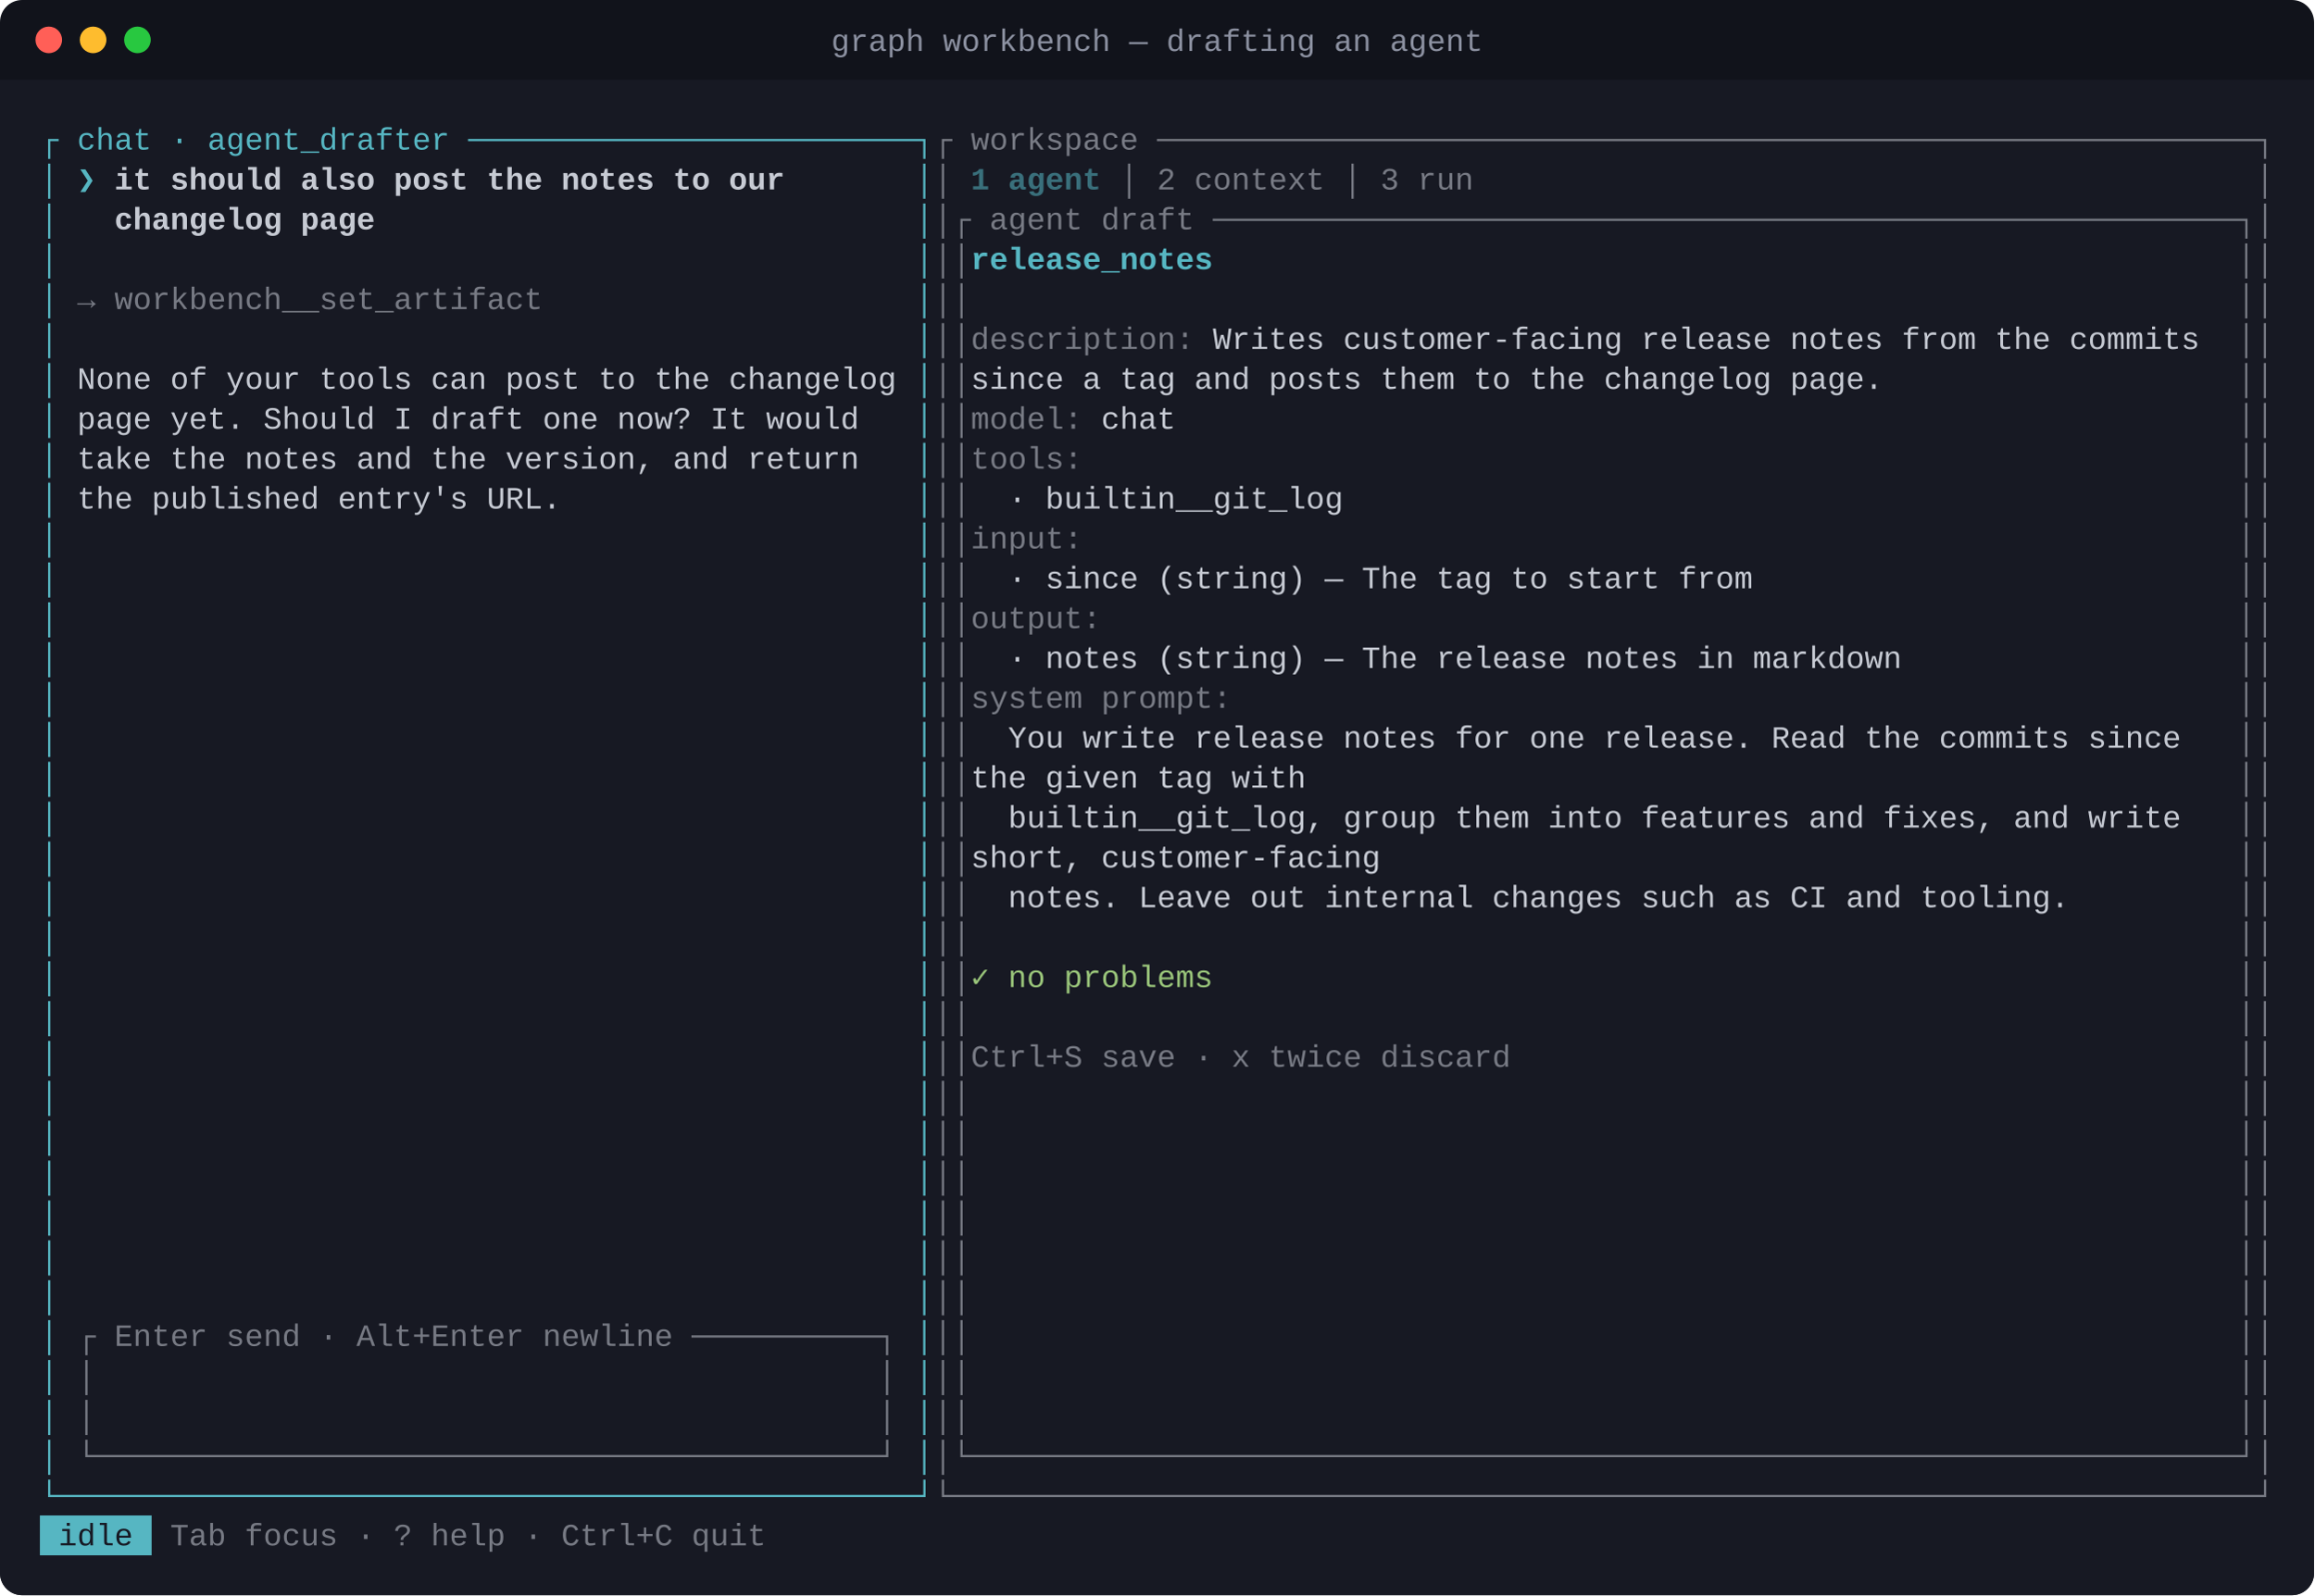
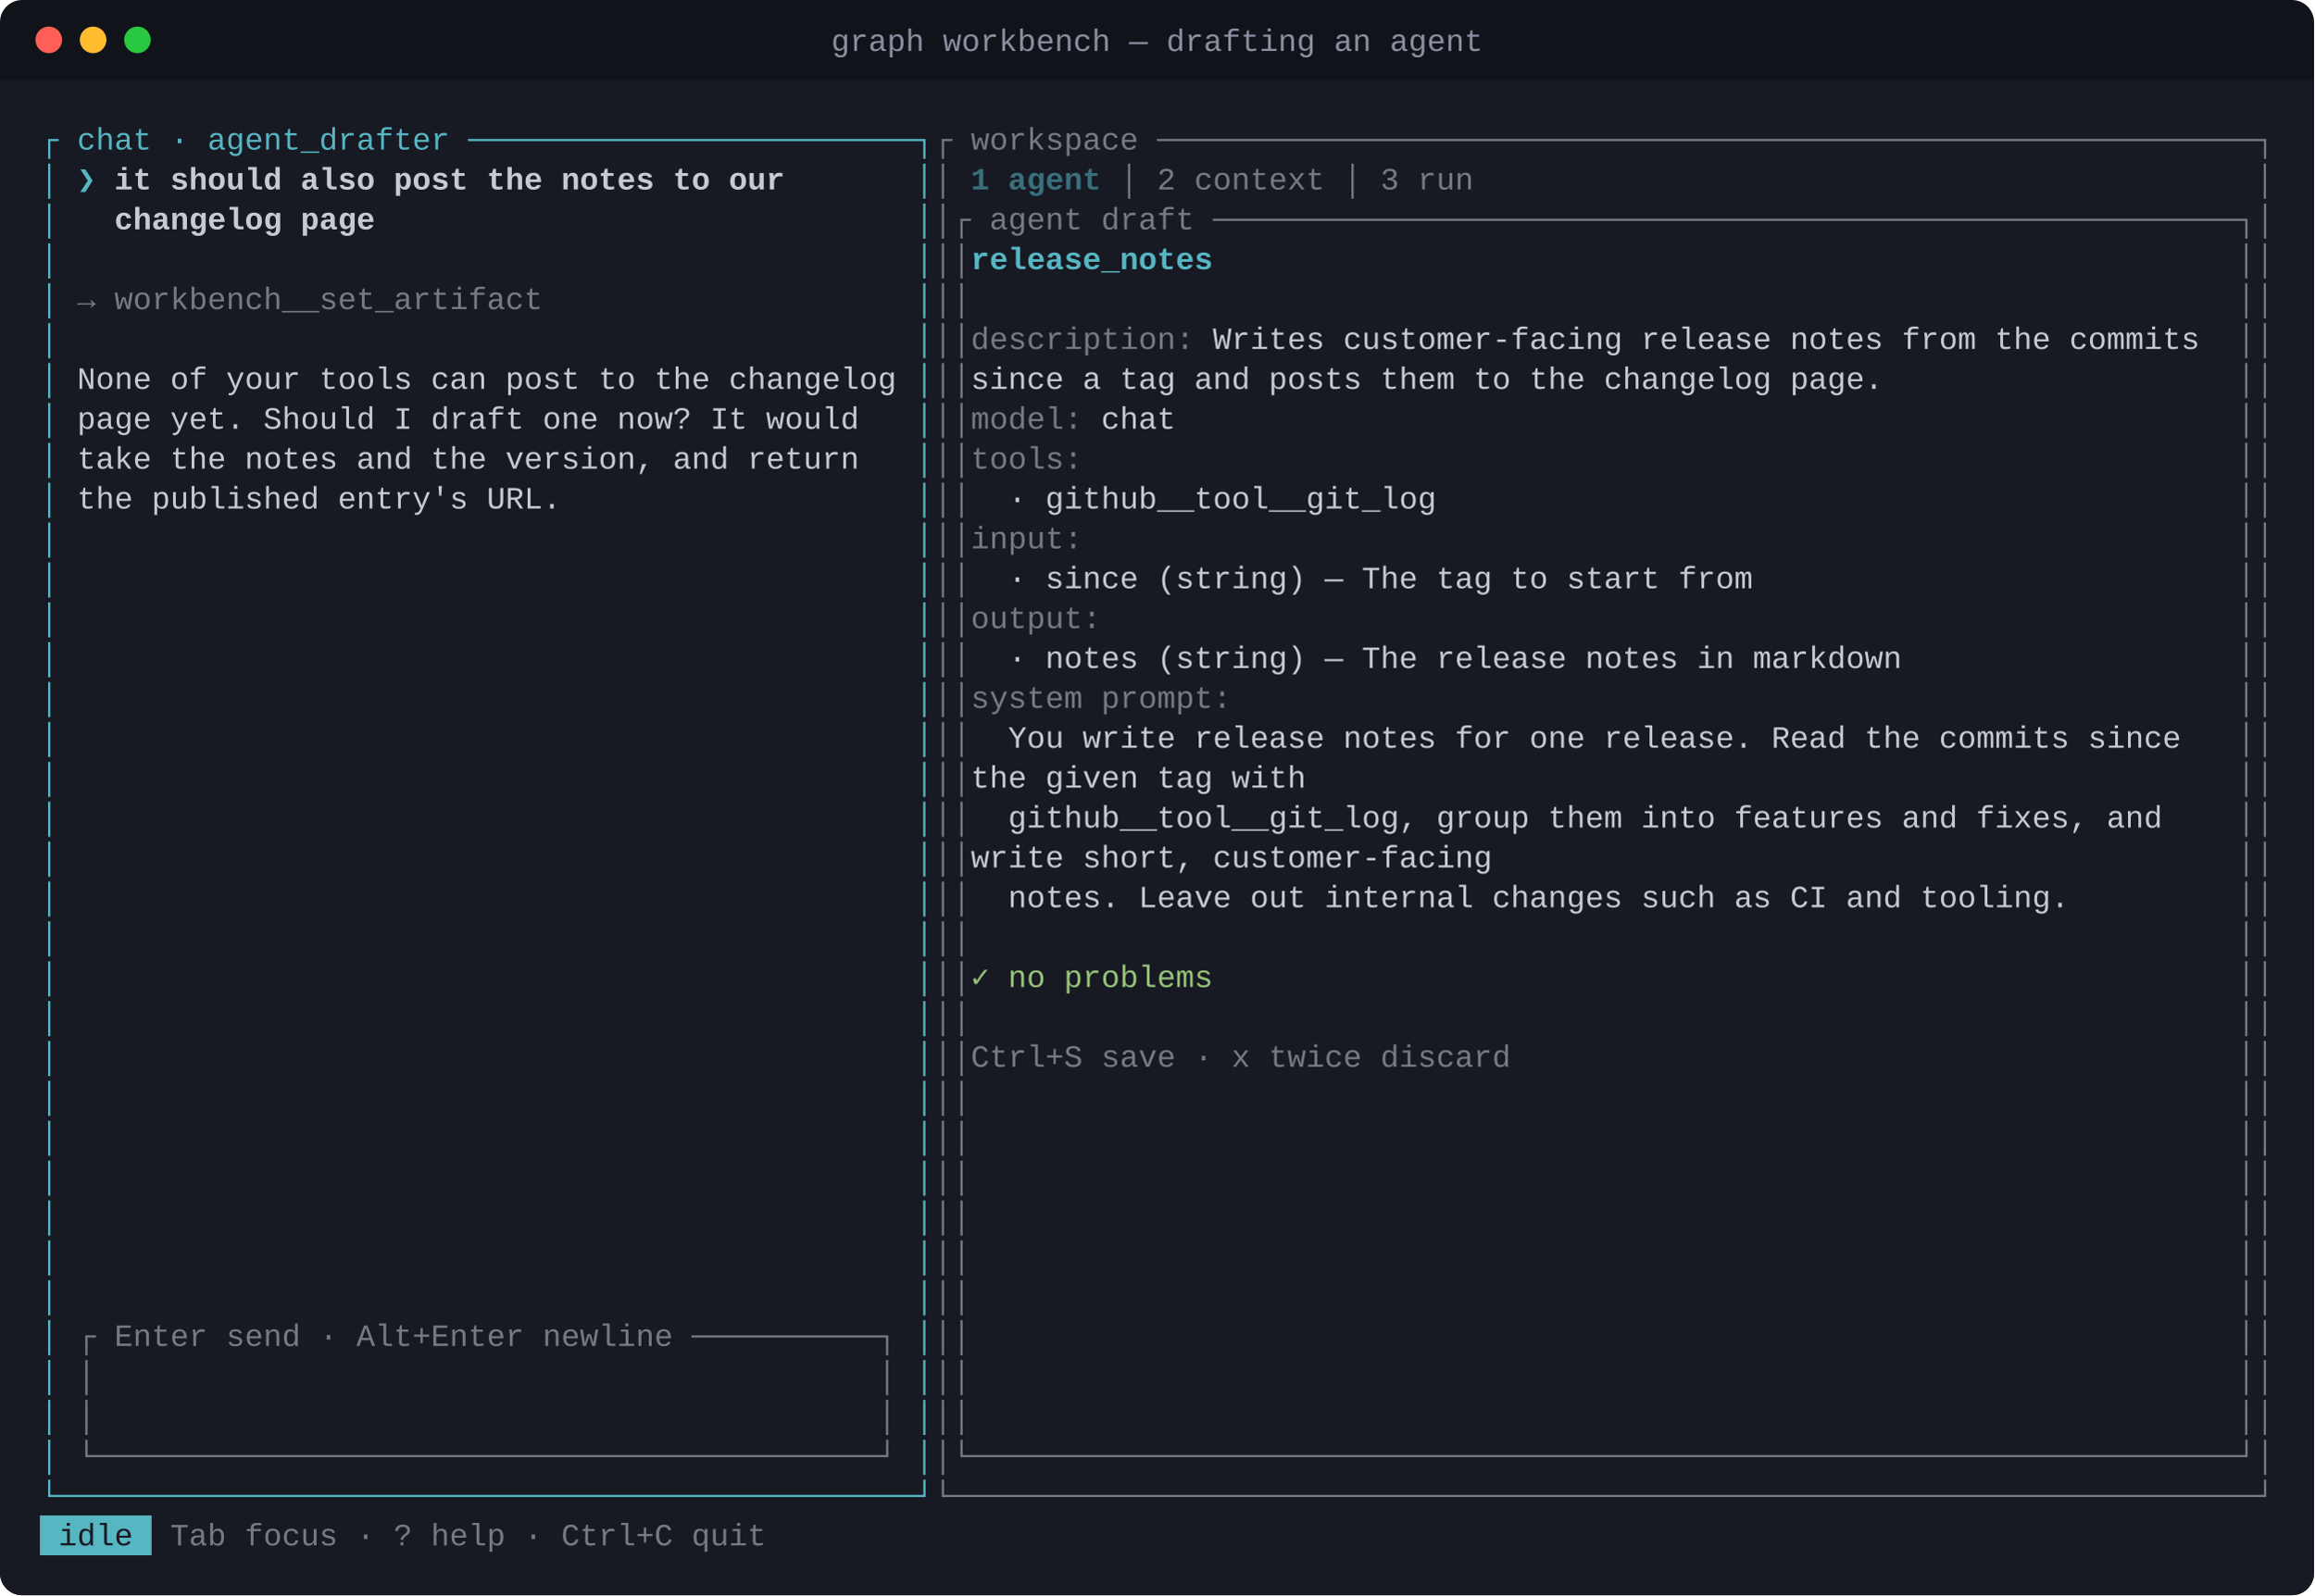
<svg xmlns="http://www.w3.org/2000/svg" width="1044" height="720" viewBox="0 0 1044 720" xml:space="preserve" font-family="ui-monospace, SFMono-Regular, Menlo, Consolas, 'Liberation Mono', monospace" font-size="14px">
  <rect width="1044" height="720" rx="10" fill="#11131b" />
  <rect y="36" width="1044" height="674" fill="#171923" />
  <rect y="700" width="1044" height="20" rx="10" fill="#171923" />
  <circle cx="22" cy="18" r="6" fill="#ff5f57" />
  <circle cx="42" cy="18" r="6" fill="#febc2e" />
  <circle cx="62" cy="18" r="6" fill="#28c840" />
  <text x="522" y="23" fill="#8b90a0" text-anchor="middle">graph workbench — drafting an agent</text>
  <rect x="18.0" y="684.0" width="50.4" height="18" fill="#56b6c2" />
  <text x="18.0" y="67.5" textLength="8.4" lengthAdjust="spacingAndGlyphs" fill="#56b6c2">┌</text>
  <text x="34.8" y="67.5" textLength="33.6" lengthAdjust="spacingAndGlyphs" fill="#56b6c2">chat</text>
  <text x="76.8" y="67.5" textLength="8.4" lengthAdjust="spacingAndGlyphs" fill="#56b6c2">·</text>
  <text x="93.6" y="67.5" textLength="109.2" lengthAdjust="spacingAndGlyphs" fill="#56b6c2">agent_drafter</text>
  <text x="211.2" y="67.5" textLength="210.0" lengthAdjust="spacingAndGlyphs" fill="#56b6c2">────────────────────────┐</text>
  <text x="421.2" y="67.5" textLength="8.4" lengthAdjust="spacingAndGlyphs" fill="#c6cad3" opacity="0.55">┌</text>
  <text x="438.0" y="67.5" textLength="75.6" lengthAdjust="spacingAndGlyphs" fill="#c6cad3" opacity="0.55">workspace</text>
  <text x="522.0" y="67.5" textLength="504.0" lengthAdjust="spacingAndGlyphs" fill="#c6cad3" opacity="0.55">───────────────────────────────────────────────────────────┐</text>
  <text x="18.0" y="85.5" textLength="8.4" lengthAdjust="spacingAndGlyphs" fill="#56b6c2">│</text>
  <text x="34.8" y="85.5" textLength="8.4" lengthAdjust="spacingAndGlyphs" fill="#56b6c2">❯</text>
  <text x="51.6" y="85.5" textLength="16.8" lengthAdjust="spacingAndGlyphs" fill="#c6cad3" font-weight="600">it</text>
  <text x="76.8" y="85.5" textLength="50.4" lengthAdjust="spacingAndGlyphs" fill="#c6cad3" font-weight="600">should</text>
  <text x="135.6" y="85.5" textLength="33.6" lengthAdjust="spacingAndGlyphs" fill="#c6cad3" font-weight="600">also</text>
  <text x="177.6" y="85.5" textLength="33.6" lengthAdjust="spacingAndGlyphs" fill="#c6cad3" font-weight="600">post</text>
  <text x="219.6" y="85.5" textLength="25.2" lengthAdjust="spacingAndGlyphs" fill="#c6cad3" font-weight="600">the</text>
  <text x="253.2" y="85.5" textLength="42.0" lengthAdjust="spacingAndGlyphs" fill="#c6cad3" font-weight="600">notes</text>
  <text x="303.6" y="85.5" textLength="16.8" lengthAdjust="spacingAndGlyphs" fill="#c6cad3" font-weight="600">to</text>
  <text x="328.8" y="85.5" textLength="25.2" lengthAdjust="spacingAndGlyphs" fill="#c6cad3" font-weight="600">our</text>
  <text x="412.8" y="85.5" textLength="8.4" lengthAdjust="spacingAndGlyphs" fill="#56b6c2">│</text>
  <text x="421.2" y="85.5" textLength="8.4" lengthAdjust="spacingAndGlyphs" fill="#c6cad3" opacity="0.55">│</text>
  <text x="438.0" y="85.5" textLength="8.4" lengthAdjust="spacingAndGlyphs" fill="#56b6c2" font-weight="600" opacity="0.55">1</text>
  <text x="454.8" y="85.5" textLength="42.0" lengthAdjust="spacingAndGlyphs" fill="#56b6c2" font-weight="600" opacity="0.55">agent</text>
  <text x="505.2" y="85.5" textLength="8.4" lengthAdjust="spacingAndGlyphs" fill="#c6cad3" opacity="0.55">│</text>
  <text x="522.0" y="85.5" textLength="8.4" lengthAdjust="spacingAndGlyphs" fill="#c6cad3" opacity="0.55">2</text>
  <text x="538.8" y="85.5" textLength="58.8" lengthAdjust="spacingAndGlyphs" fill="#c6cad3" opacity="0.55">context</text>
  <text x="606.0" y="85.5" textLength="8.4" lengthAdjust="spacingAndGlyphs" fill="#c6cad3" opacity="0.55">│</text>
  <text x="622.8" y="85.5" textLength="8.4" lengthAdjust="spacingAndGlyphs" fill="#c6cad3" opacity="0.55">3</text>
  <text x="639.6" y="85.5" textLength="25.2" lengthAdjust="spacingAndGlyphs" fill="#c6cad3" opacity="0.55">run</text>
  <text x="1017.6" y="85.5" textLength="8.4" lengthAdjust="spacingAndGlyphs" fill="#c6cad3" opacity="0.55">│</text>
  <text x="18.0" y="103.5" textLength="8.4" lengthAdjust="spacingAndGlyphs" fill="#56b6c2">│</text>
  <text x="51.6" y="103.5" textLength="75.6" lengthAdjust="spacingAndGlyphs" fill="#c6cad3" font-weight="600">changelog</text>
  <text x="135.6" y="103.5" textLength="33.6" lengthAdjust="spacingAndGlyphs" fill="#c6cad3" font-weight="600">page</text>
  <text x="412.8" y="103.5" textLength="8.4" lengthAdjust="spacingAndGlyphs" fill="#56b6c2">│</text>
  <text x="421.2" y="103.5" textLength="16.8" lengthAdjust="spacingAndGlyphs" fill="#c6cad3" opacity="0.55">│┌</text>
  <text x="446.4" y="103.5" textLength="42.0" lengthAdjust="spacingAndGlyphs" fill="#c6cad3" opacity="0.55">agent</text>
  <text x="496.8" y="103.5" textLength="42.0" lengthAdjust="spacingAndGlyphs" fill="#c6cad3" opacity="0.55">draft</text>
  <text x="547.2" y="103.5" textLength="478.8" lengthAdjust="spacingAndGlyphs" fill="#c6cad3" opacity="0.55">───────────────────────────────────────────────────────┐│</text>
  <text x="18.0" y="121.5" textLength="8.4" lengthAdjust="spacingAndGlyphs" fill="#56b6c2">│</text>
  <text x="412.8" y="121.5" textLength="8.4" lengthAdjust="spacingAndGlyphs" fill="#56b6c2">│</text>
  <text x="421.2" y="121.5" textLength="16.8" lengthAdjust="spacingAndGlyphs" fill="#c6cad3" opacity="0.55">││</text>
  <text x="438.0" y="121.5" textLength="109.2" lengthAdjust="spacingAndGlyphs" fill="#56b6c2" font-weight="600">release_notes</text>
  <text x="1009.2" y="121.5" textLength="16.8" lengthAdjust="spacingAndGlyphs" fill="#c6cad3" opacity="0.55">││</text>
  <text x="18.0" y="139.5" textLength="8.4" lengthAdjust="spacingAndGlyphs" fill="#56b6c2">│</text>
  <text x="34.8" y="139.5" textLength="8.4" lengthAdjust="spacingAndGlyphs" fill="#c6cad3" opacity="0.55">→</text>
  <text x="51.6" y="139.5" textLength="193.2" lengthAdjust="spacingAndGlyphs" fill="#c6cad3" opacity="0.55">workbench__set_artifact</text>
  <text x="412.8" y="139.5" textLength="8.4" lengthAdjust="spacingAndGlyphs" fill="#56b6c2">│</text>
  <text x="421.2" y="139.5" textLength="16.8" lengthAdjust="spacingAndGlyphs" fill="#c6cad3" opacity="0.55">││</text>
  <text x="1009.2" y="139.5" textLength="16.8" lengthAdjust="spacingAndGlyphs" fill="#c6cad3" opacity="0.55">││</text>
  <text x="18.0" y="157.5" textLength="8.4" lengthAdjust="spacingAndGlyphs" fill="#56b6c2">│</text>
  <text x="412.8" y="157.5" textLength="8.4" lengthAdjust="spacingAndGlyphs" fill="#56b6c2">│</text>
  <text x="421.2" y="157.5" textLength="117.6" lengthAdjust="spacingAndGlyphs" fill="#c6cad3" opacity="0.55">││description:</text>
  <text x="547.2" y="157.5" textLength="50.4" lengthAdjust="spacingAndGlyphs" fill="#c6cad3">Writes</text>
  <text x="606.0" y="157.5" textLength="126.0" lengthAdjust="spacingAndGlyphs" fill="#c6cad3">customer-facing</text>
  <text x="740.4" y="157.5" textLength="58.8" lengthAdjust="spacingAndGlyphs" fill="#c6cad3">release</text>
  <text x="807.6" y="157.5" textLength="42.0" lengthAdjust="spacingAndGlyphs" fill="#c6cad3">notes</text>
  <text x="858.0" y="157.5" textLength="33.6" lengthAdjust="spacingAndGlyphs" fill="#c6cad3">from</text>
  <text x="900.0" y="157.5" textLength="25.2" lengthAdjust="spacingAndGlyphs" fill="#c6cad3">the</text>
  <text x="933.6" y="157.5" textLength="58.8" lengthAdjust="spacingAndGlyphs" fill="#c6cad3">commits</text>
  <text x="1009.2" y="157.5" textLength="16.8" lengthAdjust="spacingAndGlyphs" fill="#c6cad3" opacity="0.55">││</text>
  <text x="18.0" y="175.5" textLength="8.4" lengthAdjust="spacingAndGlyphs" fill="#56b6c2">│</text>
  <text x="34.8" y="175.5" textLength="33.6" lengthAdjust="spacingAndGlyphs" fill="#c6cad3">None</text>
  <text x="76.8" y="175.5" textLength="16.8" lengthAdjust="spacingAndGlyphs" fill="#c6cad3">of</text>
  <text x="102.0" y="175.5" textLength="33.6" lengthAdjust="spacingAndGlyphs" fill="#c6cad3">your</text>
  <text x="144.0" y="175.5" textLength="42.0" lengthAdjust="spacingAndGlyphs" fill="#c6cad3">tools</text>
  <text x="194.4" y="175.5" textLength="25.2" lengthAdjust="spacingAndGlyphs" fill="#c6cad3">can</text>
  <text x="228.0" y="175.5" textLength="33.6" lengthAdjust="spacingAndGlyphs" fill="#c6cad3">post</text>
  <text x="270.0" y="175.5" textLength="16.8" lengthAdjust="spacingAndGlyphs" fill="#c6cad3">to</text>
  <text x="295.2" y="175.5" textLength="25.2" lengthAdjust="spacingAndGlyphs" fill="#c6cad3">the</text>
  <text x="328.8" y="175.5" textLength="75.6" lengthAdjust="spacingAndGlyphs" fill="#c6cad3">changelog</text>
  <text x="412.8" y="175.5" textLength="8.4" lengthAdjust="spacingAndGlyphs" fill="#56b6c2">│</text>
  <text x="421.2" y="175.5" textLength="16.8" lengthAdjust="spacingAndGlyphs" fill="#c6cad3" opacity="0.55">││</text>
  <text x="438.0" y="175.5" textLength="42.0" lengthAdjust="spacingAndGlyphs" fill="#c6cad3">since</text>
  <text x="488.4" y="175.5" textLength="8.4" lengthAdjust="spacingAndGlyphs" fill="#c6cad3">a</text>
  <text x="505.2" y="175.5" textLength="25.2" lengthAdjust="spacingAndGlyphs" fill="#c6cad3">tag</text>
  <text x="538.8" y="175.5" textLength="25.2" lengthAdjust="spacingAndGlyphs" fill="#c6cad3">and</text>
  <text x="572.4" y="175.5" textLength="42.0" lengthAdjust="spacingAndGlyphs" fill="#c6cad3">posts</text>
  <text x="622.8" y="175.5" textLength="33.6" lengthAdjust="spacingAndGlyphs" fill="#c6cad3">them</text>
  <text x="664.8" y="175.5" textLength="16.8" lengthAdjust="spacingAndGlyphs" fill="#c6cad3">to</text>
  <text x="690.0" y="175.5" textLength="25.2" lengthAdjust="spacingAndGlyphs" fill="#c6cad3">the</text>
  <text x="723.6" y="175.5" textLength="75.6" lengthAdjust="spacingAndGlyphs" fill="#c6cad3">changelog</text>
  <text x="807.6" y="175.5" textLength="42.0" lengthAdjust="spacingAndGlyphs" fill="#c6cad3">page.</text>
  <text x="1009.2" y="175.5" textLength="16.8" lengthAdjust="spacingAndGlyphs" fill="#c6cad3" opacity="0.55">││</text>
  <text x="18.0" y="193.5" textLength="8.4" lengthAdjust="spacingAndGlyphs" fill="#56b6c2">│</text>
  <text x="34.8" y="193.5" textLength="33.6" lengthAdjust="spacingAndGlyphs" fill="#c6cad3">page</text>
  <text x="76.8" y="193.5" textLength="33.6" lengthAdjust="spacingAndGlyphs" fill="#c6cad3">yet.</text>
  <text x="118.8" y="193.5" textLength="50.4" lengthAdjust="spacingAndGlyphs" fill="#c6cad3">Should</text>
  <text x="177.6" y="193.5" textLength="8.4" lengthAdjust="spacingAndGlyphs" fill="#c6cad3">I</text>
  <text x="194.4" y="193.5" textLength="42.0" lengthAdjust="spacingAndGlyphs" fill="#c6cad3">draft</text>
  <text x="244.8" y="193.5" textLength="25.2" lengthAdjust="spacingAndGlyphs" fill="#c6cad3">one</text>
  <text x="278.4" y="193.5" textLength="33.6" lengthAdjust="spacingAndGlyphs" fill="#c6cad3">now?</text>
  <text x="320.4" y="193.5" textLength="16.8" lengthAdjust="spacingAndGlyphs" fill="#c6cad3">It</text>
  <text x="345.6" y="193.5" textLength="42.0" lengthAdjust="spacingAndGlyphs" fill="#c6cad3">would</text>
  <text x="412.8" y="193.5" textLength="8.4" lengthAdjust="spacingAndGlyphs" fill="#56b6c2">│</text>
  <text x="421.2" y="193.5" textLength="67.2" lengthAdjust="spacingAndGlyphs" fill="#c6cad3" opacity="0.55">││model:</text>
  <text x="496.8" y="193.5" textLength="33.6" lengthAdjust="spacingAndGlyphs" fill="#c6cad3">chat</text>
  <text x="1009.2" y="193.5" textLength="16.8" lengthAdjust="spacingAndGlyphs" fill="#c6cad3" opacity="0.55">││</text>
  <text x="18.0" y="211.5" textLength="8.4" lengthAdjust="spacingAndGlyphs" fill="#56b6c2">│</text>
  <text x="34.8" y="211.5" textLength="33.6" lengthAdjust="spacingAndGlyphs" fill="#c6cad3">take</text>
  <text x="76.8" y="211.5" textLength="25.2" lengthAdjust="spacingAndGlyphs" fill="#c6cad3">the</text>
  <text x="110.4" y="211.5" textLength="42.0" lengthAdjust="spacingAndGlyphs" fill="#c6cad3">notes</text>
  <text x="160.8" y="211.5" textLength="25.2" lengthAdjust="spacingAndGlyphs" fill="#c6cad3">and</text>
  <text x="194.4" y="211.5" textLength="25.2" lengthAdjust="spacingAndGlyphs" fill="#c6cad3">the</text>
  <text x="228.0" y="211.5" textLength="67.2" lengthAdjust="spacingAndGlyphs" fill="#c6cad3">version,</text>
  <text x="303.6" y="211.5" textLength="25.2" lengthAdjust="spacingAndGlyphs" fill="#c6cad3">and</text>
  <text x="337.2" y="211.5" textLength="50.4" lengthAdjust="spacingAndGlyphs" fill="#c6cad3">return</text>
  <text x="412.8" y="211.5" textLength="8.4" lengthAdjust="spacingAndGlyphs" fill="#56b6c2">│</text>
  <text x="421.2" y="211.5" textLength="67.2" lengthAdjust="spacingAndGlyphs" fill="#c6cad3" opacity="0.55">││tools:</text>
  <text x="1009.2" y="211.5" textLength="16.8" lengthAdjust="spacingAndGlyphs" fill="#c6cad3" opacity="0.55">││</text>
  <text x="18.0" y="229.5" textLength="8.4" lengthAdjust="spacingAndGlyphs" fill="#56b6c2">│</text>
  <text x="34.8" y="229.5" textLength="25.2" lengthAdjust="spacingAndGlyphs" fill="#c6cad3">the</text>
  <text x="68.4" y="229.5" textLength="75.6" lengthAdjust="spacingAndGlyphs" fill="#c6cad3">published</text>
  <text x="152.4" y="229.5" textLength="58.8" lengthAdjust="spacingAndGlyphs" fill="#c6cad3">entry's</text>
  <text x="219.6" y="229.5" textLength="33.6" lengthAdjust="spacingAndGlyphs" fill="#c6cad3">URL.</text>
  <text x="412.8" y="229.5" textLength="8.4" lengthAdjust="spacingAndGlyphs" fill="#56b6c2">│</text>
  <text x="421.2" y="229.5" textLength="16.8" lengthAdjust="spacingAndGlyphs" fill="#c6cad3" opacity="0.55">││</text>
  <text x="454.8" y="229.5" textLength="8.4" lengthAdjust="spacingAndGlyphs" fill="#c6cad3">·</text>
-   <text x="471.6" y="229.5" textLength="134.4" lengthAdjust="spacingAndGlyphs" fill="#c6cad3">builtin__git_log</text>
+   <text x="471.6" y="229.5" textLength="176.4" lengthAdjust="spacingAndGlyphs" fill="#c6cad3">github__tool__git_log</text>
  <text x="1009.2" y="229.5" textLength="16.8" lengthAdjust="spacingAndGlyphs" fill="#c6cad3" opacity="0.55">││</text>
  <text x="18.0" y="247.5" textLength="8.4" lengthAdjust="spacingAndGlyphs" fill="#56b6c2">│</text>
  <text x="412.8" y="247.5" textLength="8.4" lengthAdjust="spacingAndGlyphs" fill="#56b6c2">│</text>
  <text x="421.2" y="247.5" textLength="67.2" lengthAdjust="spacingAndGlyphs" fill="#c6cad3" opacity="0.55">││input:</text>
  <text x="1009.2" y="247.5" textLength="16.8" lengthAdjust="spacingAndGlyphs" fill="#c6cad3" opacity="0.55">││</text>
  <text x="18.0" y="265.5" textLength="8.4" lengthAdjust="spacingAndGlyphs" fill="#56b6c2">│</text>
  <text x="412.8" y="265.5" textLength="8.4" lengthAdjust="spacingAndGlyphs" fill="#56b6c2">│</text>
  <text x="421.2" y="265.5" textLength="16.8" lengthAdjust="spacingAndGlyphs" fill="#c6cad3" opacity="0.55">││</text>
  <text x="454.8" y="265.5" textLength="8.4" lengthAdjust="spacingAndGlyphs" fill="#c6cad3">·</text>
  <text x="471.6" y="265.5" textLength="42.0" lengthAdjust="spacingAndGlyphs" fill="#c6cad3">since</text>
  <text x="522.0" y="265.5" textLength="67.2" lengthAdjust="spacingAndGlyphs" fill="#c6cad3">(string)</text>
  <text x="597.6" y="265.5" textLength="8.4" lengthAdjust="spacingAndGlyphs" fill="#c6cad3">—</text>
  <text x="614.4" y="265.5" textLength="25.2" lengthAdjust="spacingAndGlyphs" fill="#c6cad3">The</text>
  <text x="648.0" y="265.5" textLength="25.2" lengthAdjust="spacingAndGlyphs" fill="#c6cad3">tag</text>
  <text x="681.6" y="265.5" textLength="16.8" lengthAdjust="spacingAndGlyphs" fill="#c6cad3">to</text>
  <text x="706.8" y="265.5" textLength="42.0" lengthAdjust="spacingAndGlyphs" fill="#c6cad3">start</text>
  <text x="757.2" y="265.5" textLength="33.6" lengthAdjust="spacingAndGlyphs" fill="#c6cad3">from</text>
  <text x="1009.2" y="265.5" textLength="16.8" lengthAdjust="spacingAndGlyphs" fill="#c6cad3" opacity="0.55">││</text>
  <text x="18.0" y="283.5" textLength="8.4" lengthAdjust="spacingAndGlyphs" fill="#56b6c2">│</text>
  <text x="412.8" y="283.5" textLength="8.4" lengthAdjust="spacingAndGlyphs" fill="#56b6c2">│</text>
  <text x="421.2" y="283.5" textLength="75.6" lengthAdjust="spacingAndGlyphs" fill="#c6cad3" opacity="0.55">││output:</text>
  <text x="1009.2" y="283.5" textLength="16.8" lengthAdjust="spacingAndGlyphs" fill="#c6cad3" opacity="0.55">││</text>
  <text x="18.0" y="301.5" textLength="8.4" lengthAdjust="spacingAndGlyphs" fill="#56b6c2">│</text>
  <text x="412.8" y="301.5" textLength="8.4" lengthAdjust="spacingAndGlyphs" fill="#56b6c2">│</text>
  <text x="421.2" y="301.5" textLength="16.8" lengthAdjust="spacingAndGlyphs" fill="#c6cad3" opacity="0.55">││</text>
  <text x="454.8" y="301.5" textLength="8.4" lengthAdjust="spacingAndGlyphs" fill="#c6cad3">·</text>
  <text x="471.6" y="301.5" textLength="42.0" lengthAdjust="spacingAndGlyphs" fill="#c6cad3">notes</text>
  <text x="522.0" y="301.5" textLength="67.2" lengthAdjust="spacingAndGlyphs" fill="#c6cad3">(string)</text>
  <text x="597.6" y="301.5" textLength="8.4" lengthAdjust="spacingAndGlyphs" fill="#c6cad3">—</text>
  <text x="614.4" y="301.5" textLength="25.2" lengthAdjust="spacingAndGlyphs" fill="#c6cad3">The</text>
  <text x="648.0" y="301.5" textLength="58.8" lengthAdjust="spacingAndGlyphs" fill="#c6cad3">release</text>
  <text x="715.2" y="301.5" textLength="42.0" lengthAdjust="spacingAndGlyphs" fill="#c6cad3">notes</text>
  <text x="765.6" y="301.5" textLength="16.8" lengthAdjust="spacingAndGlyphs" fill="#c6cad3">in</text>
  <text x="790.8" y="301.5" textLength="67.2" lengthAdjust="spacingAndGlyphs" fill="#c6cad3">markdown</text>
  <text x="1009.2" y="301.5" textLength="16.8" lengthAdjust="spacingAndGlyphs" fill="#c6cad3" opacity="0.55">││</text>
  <text x="18.0" y="319.5" textLength="8.4" lengthAdjust="spacingAndGlyphs" fill="#56b6c2">│</text>
  <text x="412.8" y="319.5" textLength="8.4" lengthAdjust="spacingAndGlyphs" fill="#56b6c2">│</text>
  <text x="421.2" y="319.5" textLength="67.2" lengthAdjust="spacingAndGlyphs" fill="#c6cad3" opacity="0.55">││system</text>
  <text x="496.8" y="319.5" textLength="58.8" lengthAdjust="spacingAndGlyphs" fill="#c6cad3" opacity="0.55">prompt:</text>
  <text x="1009.2" y="319.5" textLength="16.8" lengthAdjust="spacingAndGlyphs" fill="#c6cad3" opacity="0.55">││</text>
  <text x="18.0" y="337.5" textLength="8.4" lengthAdjust="spacingAndGlyphs" fill="#56b6c2">│</text>
  <text x="412.8" y="337.5" textLength="8.4" lengthAdjust="spacingAndGlyphs" fill="#56b6c2">│</text>
  <text x="421.2" y="337.5" textLength="16.8" lengthAdjust="spacingAndGlyphs" fill="#c6cad3" opacity="0.55">││</text>
  <text x="454.8" y="337.5" textLength="25.2" lengthAdjust="spacingAndGlyphs" fill="#c6cad3">You</text>
  <text x="488.4" y="337.5" textLength="42.0" lengthAdjust="spacingAndGlyphs" fill="#c6cad3">write</text>
  <text x="538.8" y="337.5" textLength="58.8" lengthAdjust="spacingAndGlyphs" fill="#c6cad3">release</text>
  <text x="606.0" y="337.5" textLength="42.0" lengthAdjust="spacingAndGlyphs" fill="#c6cad3">notes</text>
  <text x="656.4" y="337.5" textLength="25.2" lengthAdjust="spacingAndGlyphs" fill="#c6cad3">for</text>
  <text x="690.0" y="337.5" textLength="25.2" lengthAdjust="spacingAndGlyphs" fill="#c6cad3">one</text>
  <text x="723.6" y="337.5" textLength="67.2" lengthAdjust="spacingAndGlyphs" fill="#c6cad3">release.</text>
  <text x="799.2" y="337.5" textLength="33.6" lengthAdjust="spacingAndGlyphs" fill="#c6cad3">Read</text>
  <text x="841.2" y="337.5" textLength="25.2" lengthAdjust="spacingAndGlyphs" fill="#c6cad3">the</text>
  <text x="874.8" y="337.5" textLength="58.8" lengthAdjust="spacingAndGlyphs" fill="#c6cad3">commits</text>
  <text x="942.0" y="337.5" textLength="42.0" lengthAdjust="spacingAndGlyphs" fill="#c6cad3">since</text>
  <text x="1009.2" y="337.5" textLength="16.8" lengthAdjust="spacingAndGlyphs" fill="#c6cad3" opacity="0.55">││</text>
  <text x="18.0" y="355.5" textLength="8.4" lengthAdjust="spacingAndGlyphs" fill="#56b6c2">│</text>
  <text x="412.8" y="355.5" textLength="8.4" lengthAdjust="spacingAndGlyphs" fill="#56b6c2">│</text>
  <text x="421.2" y="355.5" textLength="16.8" lengthAdjust="spacingAndGlyphs" fill="#c6cad3" opacity="0.55">││</text>
  <text x="438.0" y="355.5" textLength="25.2" lengthAdjust="spacingAndGlyphs" fill="#c6cad3">the</text>
  <text x="471.6" y="355.5" textLength="42.0" lengthAdjust="spacingAndGlyphs" fill="#c6cad3">given</text>
  <text x="522.0" y="355.5" textLength="25.2" lengthAdjust="spacingAndGlyphs" fill="#c6cad3">tag</text>
  <text x="555.6" y="355.5" textLength="33.6" lengthAdjust="spacingAndGlyphs" fill="#c6cad3">with</text>
  <text x="1009.2" y="355.5" textLength="16.8" lengthAdjust="spacingAndGlyphs" fill="#c6cad3" opacity="0.55">││</text>
  <text x="18.0" y="373.5" textLength="8.4" lengthAdjust="spacingAndGlyphs" fill="#56b6c2">│</text>
  <text x="412.8" y="373.5" textLength="8.4" lengthAdjust="spacingAndGlyphs" fill="#56b6c2">│</text>
  <text x="421.2" y="373.5" textLength="16.8" lengthAdjust="spacingAndGlyphs" fill="#c6cad3" opacity="0.55">││</text>
-   <text x="454.8" y="373.5" textLength="142.8" lengthAdjust="spacingAndGlyphs" fill="#c6cad3">builtin__git_log,</text>
-   <text x="606.0" y="373.5" textLength="42.0" lengthAdjust="spacingAndGlyphs" fill="#c6cad3">group</text>
-   <text x="656.4" y="373.5" textLength="33.6" lengthAdjust="spacingAndGlyphs" fill="#c6cad3">them</text>
-   <text x="698.4" y="373.5" textLength="33.6" lengthAdjust="spacingAndGlyphs" fill="#c6cad3">into</text>
-   <text x="740.4" y="373.5" textLength="67.2" lengthAdjust="spacingAndGlyphs" fill="#c6cad3">features</text>
-   <text x="816.0" y="373.5" textLength="25.2" lengthAdjust="spacingAndGlyphs" fill="#c6cad3">and</text>
-   <text x="849.6" y="373.5" textLength="50.4" lengthAdjust="spacingAndGlyphs" fill="#c6cad3">fixes,</text>
-   <text x="908.4" y="373.5" textLength="25.2" lengthAdjust="spacingAndGlyphs" fill="#c6cad3">and</text>
-   <text x="942.0" y="373.5" textLength="42.0" lengthAdjust="spacingAndGlyphs" fill="#c6cad3">write</text>
+   <text x="454.8" y="373.5" textLength="184.8" lengthAdjust="spacingAndGlyphs" fill="#c6cad3">github__tool__git_log,</text>
+   <text x="648.0" y="373.5" textLength="42.0" lengthAdjust="spacingAndGlyphs" fill="#c6cad3">group</text>
+   <text x="698.4" y="373.5" textLength="33.6" lengthAdjust="spacingAndGlyphs" fill="#c6cad3">them</text>
+   <text x="740.4" y="373.5" textLength="33.6" lengthAdjust="spacingAndGlyphs" fill="#c6cad3">into</text>
+   <text x="782.4" y="373.5" textLength="67.2" lengthAdjust="spacingAndGlyphs" fill="#c6cad3">features</text>
+   <text x="858.0" y="373.5" textLength="25.2" lengthAdjust="spacingAndGlyphs" fill="#c6cad3">and</text>
+   <text x="891.6" y="373.5" textLength="50.4" lengthAdjust="spacingAndGlyphs" fill="#c6cad3">fixes,</text>
+   <text x="950.4" y="373.5" textLength="25.2" lengthAdjust="spacingAndGlyphs" fill="#c6cad3">and</text>
  <text x="1009.2" y="373.5" textLength="16.8" lengthAdjust="spacingAndGlyphs" fill="#c6cad3" opacity="0.55">││</text>
  <text x="18.0" y="391.5" textLength="8.4" lengthAdjust="spacingAndGlyphs" fill="#56b6c2">│</text>
  <text x="412.8" y="391.5" textLength="8.4" lengthAdjust="spacingAndGlyphs" fill="#56b6c2">│</text>
  <text x="421.2" y="391.5" textLength="16.8" lengthAdjust="spacingAndGlyphs" fill="#c6cad3" opacity="0.55">││</text>
-   <text x="438.0" y="391.5" textLength="50.4" lengthAdjust="spacingAndGlyphs" fill="#c6cad3">short,</text>
-   <text x="496.8" y="391.5" textLength="126.0" lengthAdjust="spacingAndGlyphs" fill="#c6cad3">customer-facing</text>
+   <text x="438.0" y="391.5" textLength="42.0" lengthAdjust="spacingAndGlyphs" fill="#c6cad3">write</text>
+   <text x="488.4" y="391.5" textLength="50.4" lengthAdjust="spacingAndGlyphs" fill="#c6cad3">short,</text>
+   <text x="547.2" y="391.5" textLength="126.0" lengthAdjust="spacingAndGlyphs" fill="#c6cad3">customer-facing</text>
  <text x="1009.2" y="391.5" textLength="16.8" lengthAdjust="spacingAndGlyphs" fill="#c6cad3" opacity="0.55">││</text>
  <text x="18.0" y="409.5" textLength="8.4" lengthAdjust="spacingAndGlyphs" fill="#56b6c2">│</text>
  <text x="412.8" y="409.5" textLength="8.4" lengthAdjust="spacingAndGlyphs" fill="#56b6c2">│</text>
  <text x="421.2" y="409.5" textLength="16.8" lengthAdjust="spacingAndGlyphs" fill="#c6cad3" opacity="0.55">││</text>
  <text x="454.8" y="409.5" textLength="50.4" lengthAdjust="spacingAndGlyphs" fill="#c6cad3">notes.</text>
  <text x="513.6" y="409.5" textLength="42.0" lengthAdjust="spacingAndGlyphs" fill="#c6cad3">Leave</text>
  <text x="564.0" y="409.5" textLength="25.2" lengthAdjust="spacingAndGlyphs" fill="#c6cad3">out</text>
  <text x="597.6" y="409.5" textLength="67.2" lengthAdjust="spacingAndGlyphs" fill="#c6cad3">internal</text>
  <text x="673.2" y="409.5" textLength="58.8" lengthAdjust="spacingAndGlyphs" fill="#c6cad3">changes</text>
  <text x="740.4" y="409.5" textLength="33.6" lengthAdjust="spacingAndGlyphs" fill="#c6cad3">such</text>
  <text x="782.4" y="409.5" textLength="16.8" lengthAdjust="spacingAndGlyphs" fill="#c6cad3">as</text>
  <text x="807.6" y="409.5" textLength="16.8" lengthAdjust="spacingAndGlyphs" fill="#c6cad3">CI</text>
  <text x="832.8" y="409.5" textLength="25.2" lengthAdjust="spacingAndGlyphs" fill="#c6cad3">and</text>
  <text x="866.4" y="409.5" textLength="67.2" lengthAdjust="spacingAndGlyphs" fill="#c6cad3">tooling.</text>
  <text x="1009.2" y="409.5" textLength="16.8" lengthAdjust="spacingAndGlyphs" fill="#c6cad3" opacity="0.55">││</text>
  <text x="18.0" y="427.5" textLength="8.4" lengthAdjust="spacingAndGlyphs" fill="#56b6c2">│</text>
  <text x="412.8" y="427.5" textLength="8.4" lengthAdjust="spacingAndGlyphs" fill="#56b6c2">│</text>
  <text x="421.2" y="427.5" textLength="16.8" lengthAdjust="spacingAndGlyphs" fill="#c6cad3" opacity="0.55">││</text>
  <text x="1009.2" y="427.5" textLength="16.8" lengthAdjust="spacingAndGlyphs" fill="#c6cad3" opacity="0.55">││</text>
  <text x="18.0" y="445.5" textLength="8.4" lengthAdjust="spacingAndGlyphs" fill="#56b6c2">│</text>
  <text x="412.8" y="445.5" textLength="8.4" lengthAdjust="spacingAndGlyphs" fill="#56b6c2">│</text>
  <text x="421.2" y="445.5" textLength="16.8" lengthAdjust="spacingAndGlyphs" fill="#c6cad3" opacity="0.55">││</text>
  <text x="438.0" y="445.5" textLength="8.4" lengthAdjust="spacingAndGlyphs" fill="#98c379">✓</text>
  <text x="454.8" y="445.5" textLength="16.8" lengthAdjust="spacingAndGlyphs" fill="#98c379">no</text>
  <text x="480.0" y="445.5" textLength="67.2" lengthAdjust="spacingAndGlyphs" fill="#98c379">problems</text>
  <text x="1009.2" y="445.5" textLength="16.8" lengthAdjust="spacingAndGlyphs" fill="#c6cad3" opacity="0.55">││</text>
  <text x="18.0" y="463.5" textLength="8.4" lengthAdjust="spacingAndGlyphs" fill="#56b6c2">│</text>
  <text x="412.8" y="463.5" textLength="8.4" lengthAdjust="spacingAndGlyphs" fill="#56b6c2">│</text>
  <text x="421.2" y="463.5" textLength="16.8" lengthAdjust="spacingAndGlyphs" fill="#c6cad3" opacity="0.55">││</text>
  <text x="1009.2" y="463.5" textLength="16.8" lengthAdjust="spacingAndGlyphs" fill="#c6cad3" opacity="0.55">││</text>
  <text x="18.0" y="481.5" textLength="8.4" lengthAdjust="spacingAndGlyphs" fill="#56b6c2">│</text>
  <text x="412.8" y="481.5" textLength="8.4" lengthAdjust="spacingAndGlyphs" fill="#56b6c2">│</text>
  <text x="421.2" y="481.5" textLength="67.2" lengthAdjust="spacingAndGlyphs" fill="#c6cad3" opacity="0.55">││Ctrl+S</text>
  <text x="496.8" y="481.5" textLength="33.6" lengthAdjust="spacingAndGlyphs" fill="#c6cad3" opacity="0.55">save</text>
  <text x="538.8" y="481.5" textLength="8.4" lengthAdjust="spacingAndGlyphs" fill="#c6cad3" opacity="0.55">·</text>
  <text x="555.6" y="481.5" textLength="8.4" lengthAdjust="spacingAndGlyphs" fill="#c6cad3" opacity="0.55">x</text>
  <text x="572.4" y="481.5" textLength="42.0" lengthAdjust="spacingAndGlyphs" fill="#c6cad3" opacity="0.55">twice</text>
  <text x="622.8" y="481.5" textLength="58.8" lengthAdjust="spacingAndGlyphs" fill="#c6cad3" opacity="0.55">discard</text>
  <text x="1009.2" y="481.5" textLength="16.8" lengthAdjust="spacingAndGlyphs" fill="#c6cad3" opacity="0.55">││</text>
  <text x="18.0" y="499.5" textLength="8.4" lengthAdjust="spacingAndGlyphs" fill="#56b6c2">│</text>
  <text x="412.8" y="499.5" textLength="8.4" lengthAdjust="spacingAndGlyphs" fill="#56b6c2">│</text>
  <text x="421.2" y="499.5" textLength="16.8" lengthAdjust="spacingAndGlyphs" fill="#c6cad3" opacity="0.55">││</text>
  <text x="1009.2" y="499.5" textLength="16.8" lengthAdjust="spacingAndGlyphs" fill="#c6cad3" opacity="0.55">││</text>
  <text x="18.0" y="517.5" textLength="8.4" lengthAdjust="spacingAndGlyphs" fill="#56b6c2">│</text>
  <text x="412.8" y="517.5" textLength="8.4" lengthAdjust="spacingAndGlyphs" fill="#56b6c2">│</text>
  <text x="421.2" y="517.5" textLength="16.8" lengthAdjust="spacingAndGlyphs" fill="#c6cad3" opacity="0.55">││</text>
  <text x="1009.2" y="517.5" textLength="16.8" lengthAdjust="spacingAndGlyphs" fill="#c6cad3" opacity="0.55">││</text>
  <text x="18.0" y="535.5" textLength="8.4" lengthAdjust="spacingAndGlyphs" fill="#56b6c2">│</text>
  <text x="412.8" y="535.5" textLength="8.4" lengthAdjust="spacingAndGlyphs" fill="#56b6c2">│</text>
  <text x="421.2" y="535.5" textLength="16.8" lengthAdjust="spacingAndGlyphs" fill="#c6cad3" opacity="0.55">││</text>
  <text x="1009.2" y="535.5" textLength="16.8" lengthAdjust="spacingAndGlyphs" fill="#c6cad3" opacity="0.55">││</text>
  <text x="18.0" y="553.5" textLength="8.4" lengthAdjust="spacingAndGlyphs" fill="#56b6c2">│</text>
  <text x="412.8" y="553.5" textLength="8.4" lengthAdjust="spacingAndGlyphs" fill="#56b6c2">│</text>
  <text x="421.2" y="553.5" textLength="16.8" lengthAdjust="spacingAndGlyphs" fill="#c6cad3" opacity="0.55">││</text>
  <text x="1009.2" y="553.5" textLength="16.8" lengthAdjust="spacingAndGlyphs" fill="#c6cad3" opacity="0.55">││</text>
  <text x="18.0" y="571.5" textLength="8.4" lengthAdjust="spacingAndGlyphs" fill="#56b6c2">│</text>
  <text x="412.8" y="571.5" textLength="8.4" lengthAdjust="spacingAndGlyphs" fill="#56b6c2">│</text>
  <text x="421.2" y="571.5" textLength="16.8" lengthAdjust="spacingAndGlyphs" fill="#c6cad3" opacity="0.55">││</text>
  <text x="1009.2" y="571.5" textLength="16.8" lengthAdjust="spacingAndGlyphs" fill="#c6cad3" opacity="0.55">││</text>
  <text x="18.0" y="589.5" textLength="8.4" lengthAdjust="spacingAndGlyphs" fill="#56b6c2">│</text>
  <text x="412.8" y="589.5" textLength="8.4" lengthAdjust="spacingAndGlyphs" fill="#56b6c2">│</text>
  <text x="421.2" y="589.5" textLength="16.8" lengthAdjust="spacingAndGlyphs" fill="#c6cad3" opacity="0.55">││</text>
  <text x="1009.2" y="589.5" textLength="16.8" lengthAdjust="spacingAndGlyphs" fill="#c6cad3" opacity="0.55">││</text>
  <text x="18.0" y="607.5" textLength="8.4" lengthAdjust="spacingAndGlyphs" fill="#56b6c2">│</text>
  <text x="34.8" y="607.5" textLength="8.4" lengthAdjust="spacingAndGlyphs" fill="#c6cad3" opacity="0.55">┌</text>
  <text x="51.6" y="607.5" textLength="42.0" lengthAdjust="spacingAndGlyphs" fill="#c6cad3" opacity="0.55">Enter</text>
  <text x="102.0" y="607.5" textLength="33.6" lengthAdjust="spacingAndGlyphs" fill="#c6cad3" opacity="0.55">send</text>
  <text x="144.0" y="607.5" textLength="8.4" lengthAdjust="spacingAndGlyphs" fill="#c6cad3" opacity="0.55">·</text>
  <text x="160.8" y="607.5" textLength="75.6" lengthAdjust="spacingAndGlyphs" fill="#c6cad3" opacity="0.55">Alt+Enter</text>
  <text x="244.8" y="607.5" textLength="58.8" lengthAdjust="spacingAndGlyphs" fill="#c6cad3" opacity="0.55">newline</text>
  <text x="312.0" y="607.5" textLength="92.4" lengthAdjust="spacingAndGlyphs" fill="#c6cad3" opacity="0.55">──────────┐</text>
  <text x="412.8" y="607.5" textLength="8.4" lengthAdjust="spacingAndGlyphs" fill="#56b6c2">│</text>
  <text x="421.2" y="607.5" textLength="16.8" lengthAdjust="spacingAndGlyphs" fill="#c6cad3" opacity="0.55">││</text>
  <text x="1009.2" y="607.5" textLength="16.8" lengthAdjust="spacingAndGlyphs" fill="#c6cad3" opacity="0.55">││</text>
  <text x="18.0" y="625.5" textLength="8.4" lengthAdjust="spacingAndGlyphs" fill="#56b6c2">│</text>
  <text x="34.8" y="625.5" textLength="8.4" lengthAdjust="spacingAndGlyphs" fill="#c6cad3" opacity="0.55">│</text>
  <text x="396.0" y="625.5" textLength="8.4" lengthAdjust="spacingAndGlyphs" fill="#c6cad3" opacity="0.55">│</text>
  <text x="412.8" y="625.5" textLength="8.4" lengthAdjust="spacingAndGlyphs" fill="#56b6c2">│</text>
  <text x="421.2" y="625.5" textLength="16.8" lengthAdjust="spacingAndGlyphs" fill="#c6cad3" opacity="0.55">││</text>
  <text x="1009.2" y="625.5" textLength="16.8" lengthAdjust="spacingAndGlyphs" fill="#c6cad3" opacity="0.55">││</text>
  <text x="18.0" y="643.5" textLength="8.4" lengthAdjust="spacingAndGlyphs" fill="#56b6c2">│</text>
  <text x="34.8" y="643.5" textLength="8.4" lengthAdjust="spacingAndGlyphs" fill="#c6cad3" opacity="0.55">│</text>
  <text x="396.0" y="643.5" textLength="8.4" lengthAdjust="spacingAndGlyphs" fill="#c6cad3" opacity="0.55">│</text>
  <text x="412.8" y="643.5" textLength="8.4" lengthAdjust="spacingAndGlyphs" fill="#56b6c2">│</text>
  <text x="421.2" y="643.5" textLength="16.8" lengthAdjust="spacingAndGlyphs" fill="#c6cad3" opacity="0.55">││</text>
  <text x="1009.2" y="643.5" textLength="16.8" lengthAdjust="spacingAndGlyphs" fill="#c6cad3" opacity="0.55">││</text>
  <text x="18.0" y="661.5" textLength="8.4" lengthAdjust="spacingAndGlyphs" fill="#56b6c2">│</text>
  <text x="34.8" y="661.5" textLength="369.6" lengthAdjust="spacingAndGlyphs" fill="#c6cad3" opacity="0.55">└──────────────────────────────────────────┘</text>
  <text x="412.8" y="661.5" textLength="8.4" lengthAdjust="spacingAndGlyphs" fill="#56b6c2">│</text>
  <text x="421.2" y="661.5" textLength="604.8" lengthAdjust="spacingAndGlyphs" fill="#c6cad3" opacity="0.55">│└────────────────────────────────────────────────────────────────────┘│</text>
  <text x="18.0" y="679.5" textLength="403.2" lengthAdjust="spacingAndGlyphs" fill="#56b6c2">└──────────────────────────────────────────────┘</text>
  <text x="421.2" y="679.5" textLength="604.8" lengthAdjust="spacingAndGlyphs" fill="#c6cad3" opacity="0.55">└──────────────────────────────────────────────────────────────────────┘</text>
  <text x="26.4" y="697.5" textLength="33.6" lengthAdjust="spacingAndGlyphs" fill="#171923">idle</text>
  <text x="76.8" y="697.5" textLength="25.2" lengthAdjust="spacingAndGlyphs" fill="#c6cad3" opacity="0.55">Tab</text>
  <text x="110.4" y="697.5" textLength="42.0" lengthAdjust="spacingAndGlyphs" fill="#c6cad3" opacity="0.55">focus</text>
  <text x="160.8" y="697.5" textLength="8.4" lengthAdjust="spacingAndGlyphs" fill="#c6cad3" opacity="0.55">·</text>
  <text x="177.6" y="697.5" textLength="8.4" lengthAdjust="spacingAndGlyphs" fill="#c6cad3" opacity="0.55">?</text>
  <text x="194.4" y="697.5" textLength="33.6" lengthAdjust="spacingAndGlyphs" fill="#c6cad3" opacity="0.55">help</text>
  <text x="236.4" y="697.5" textLength="8.4" lengthAdjust="spacingAndGlyphs" fill="#c6cad3" opacity="0.55">·</text>
  <text x="253.2" y="697.5" textLength="50.4" lengthAdjust="spacingAndGlyphs" fill="#c6cad3" opacity="0.55">Ctrl+C</text>
  <text x="312.0" y="697.5" textLength="33.6" lengthAdjust="spacingAndGlyphs" fill="#c6cad3" opacity="0.55">quit</text>
</svg>
